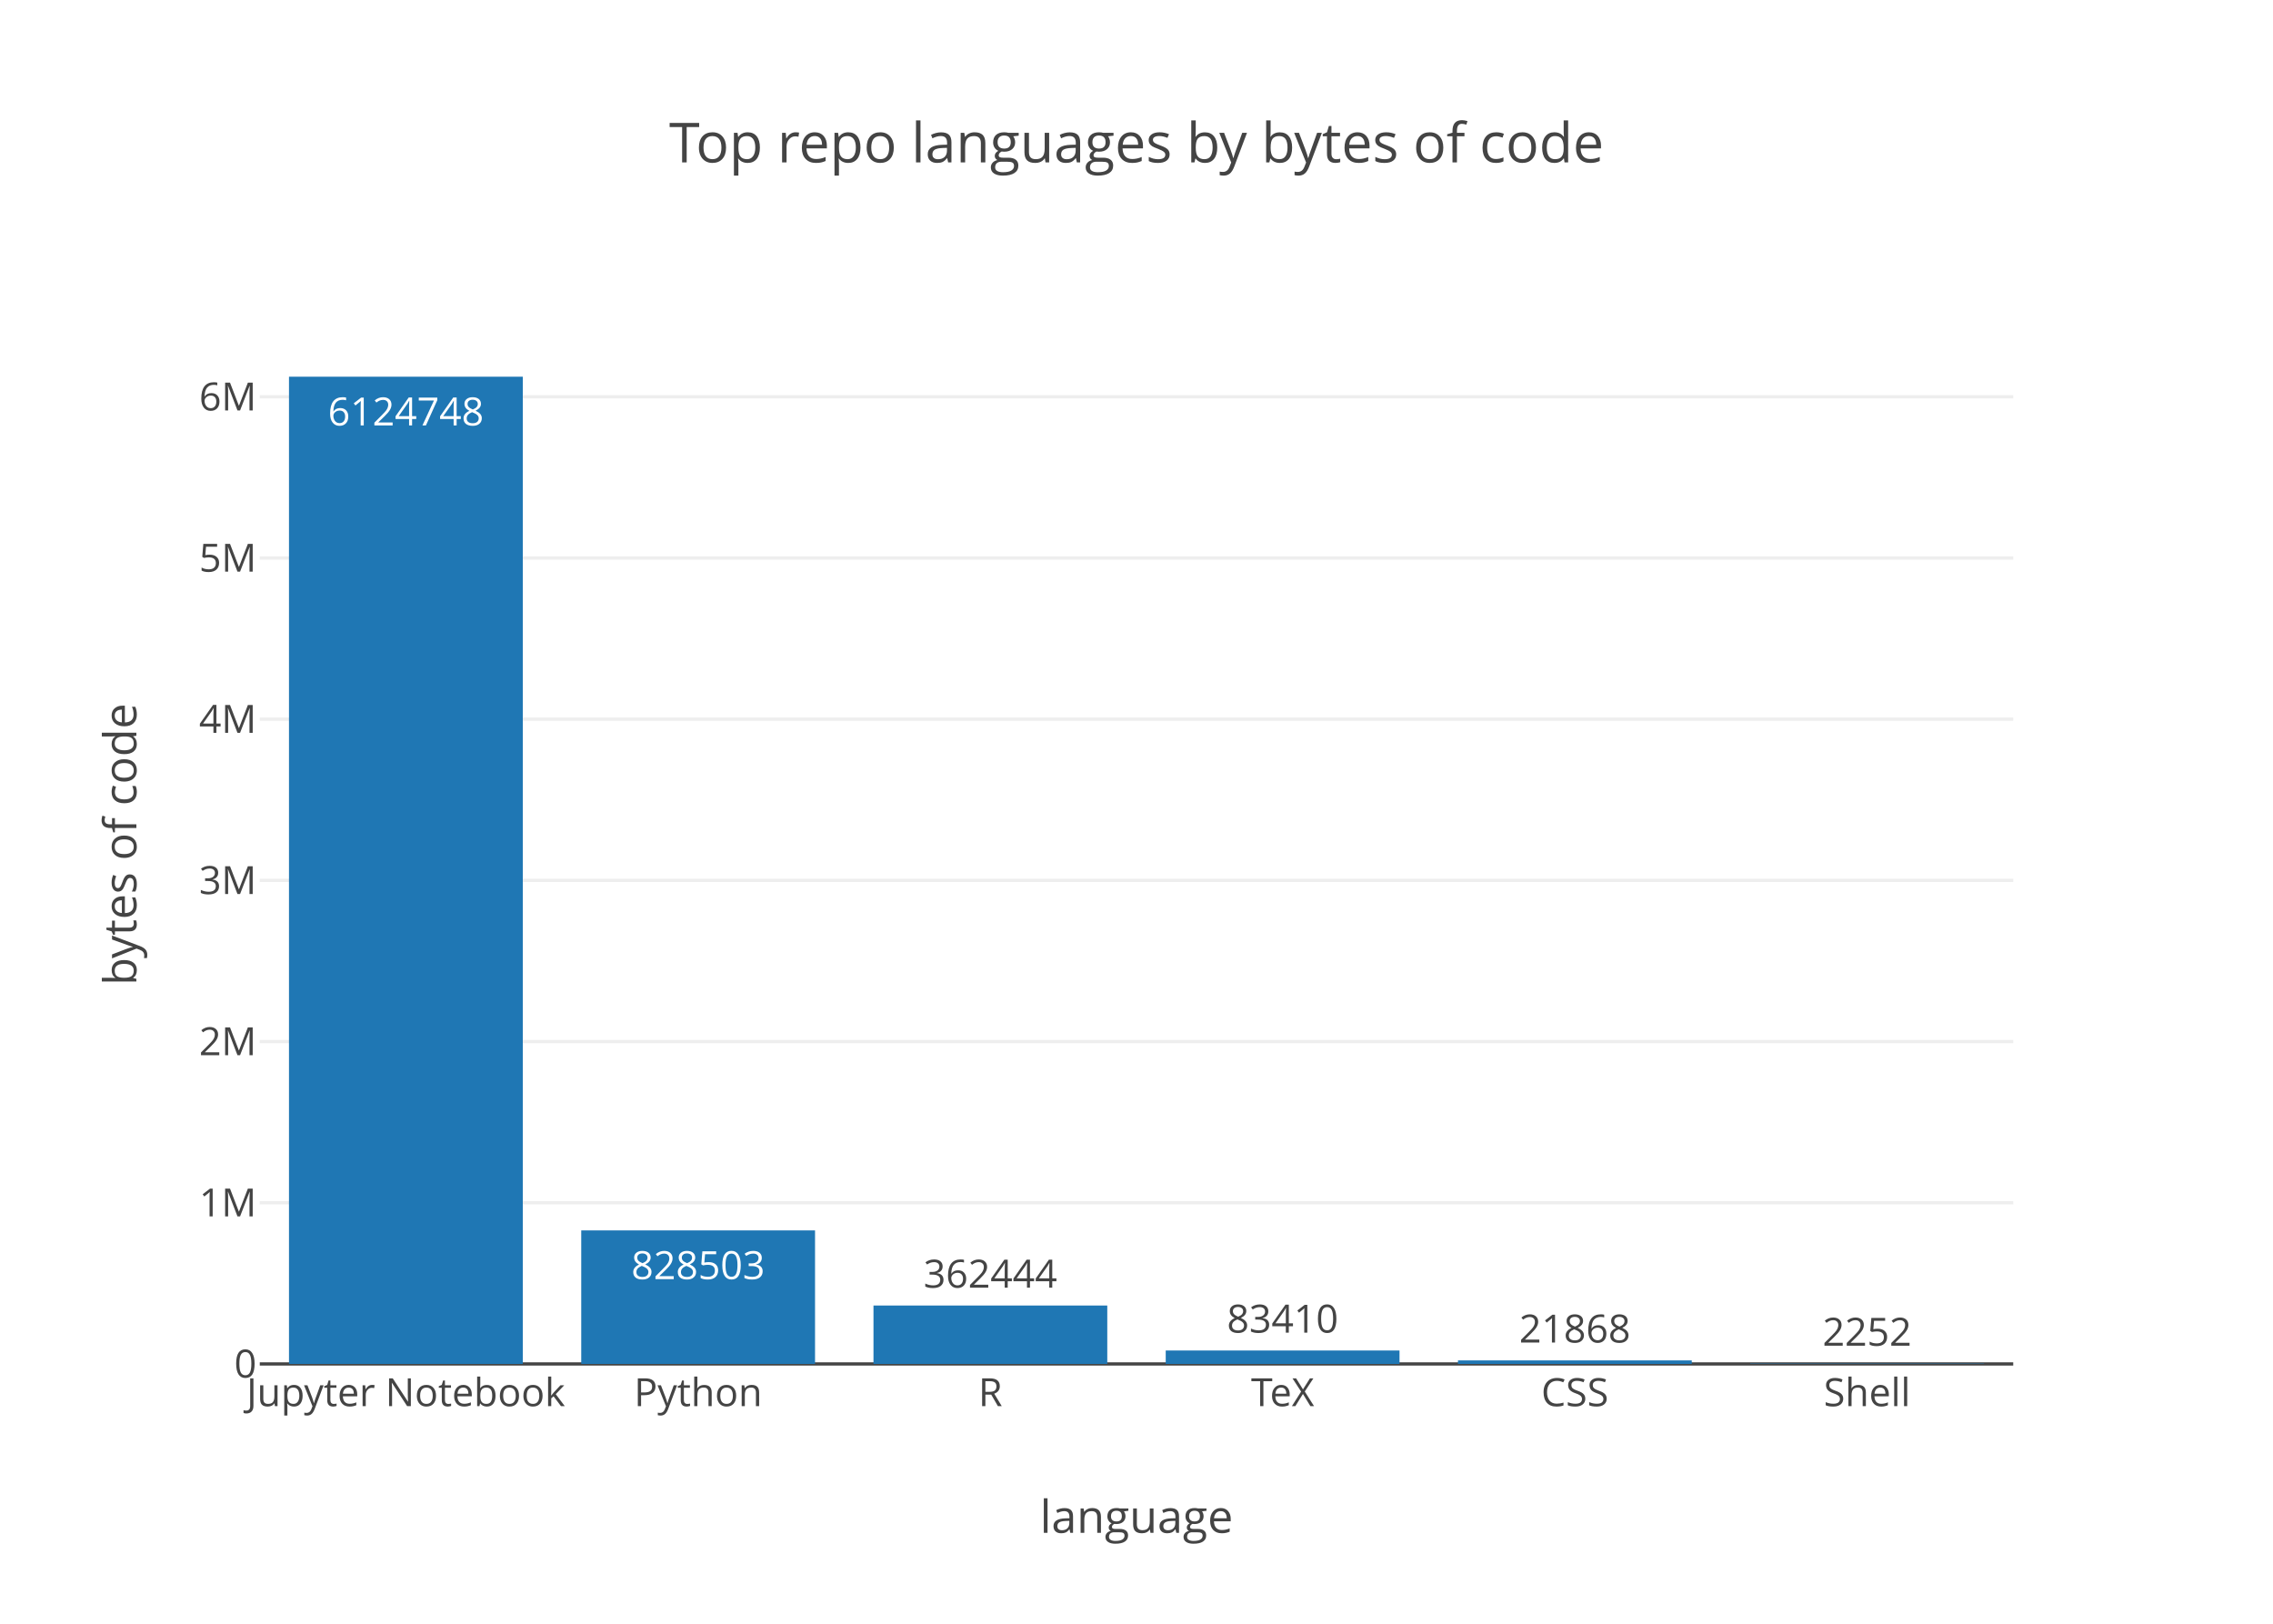
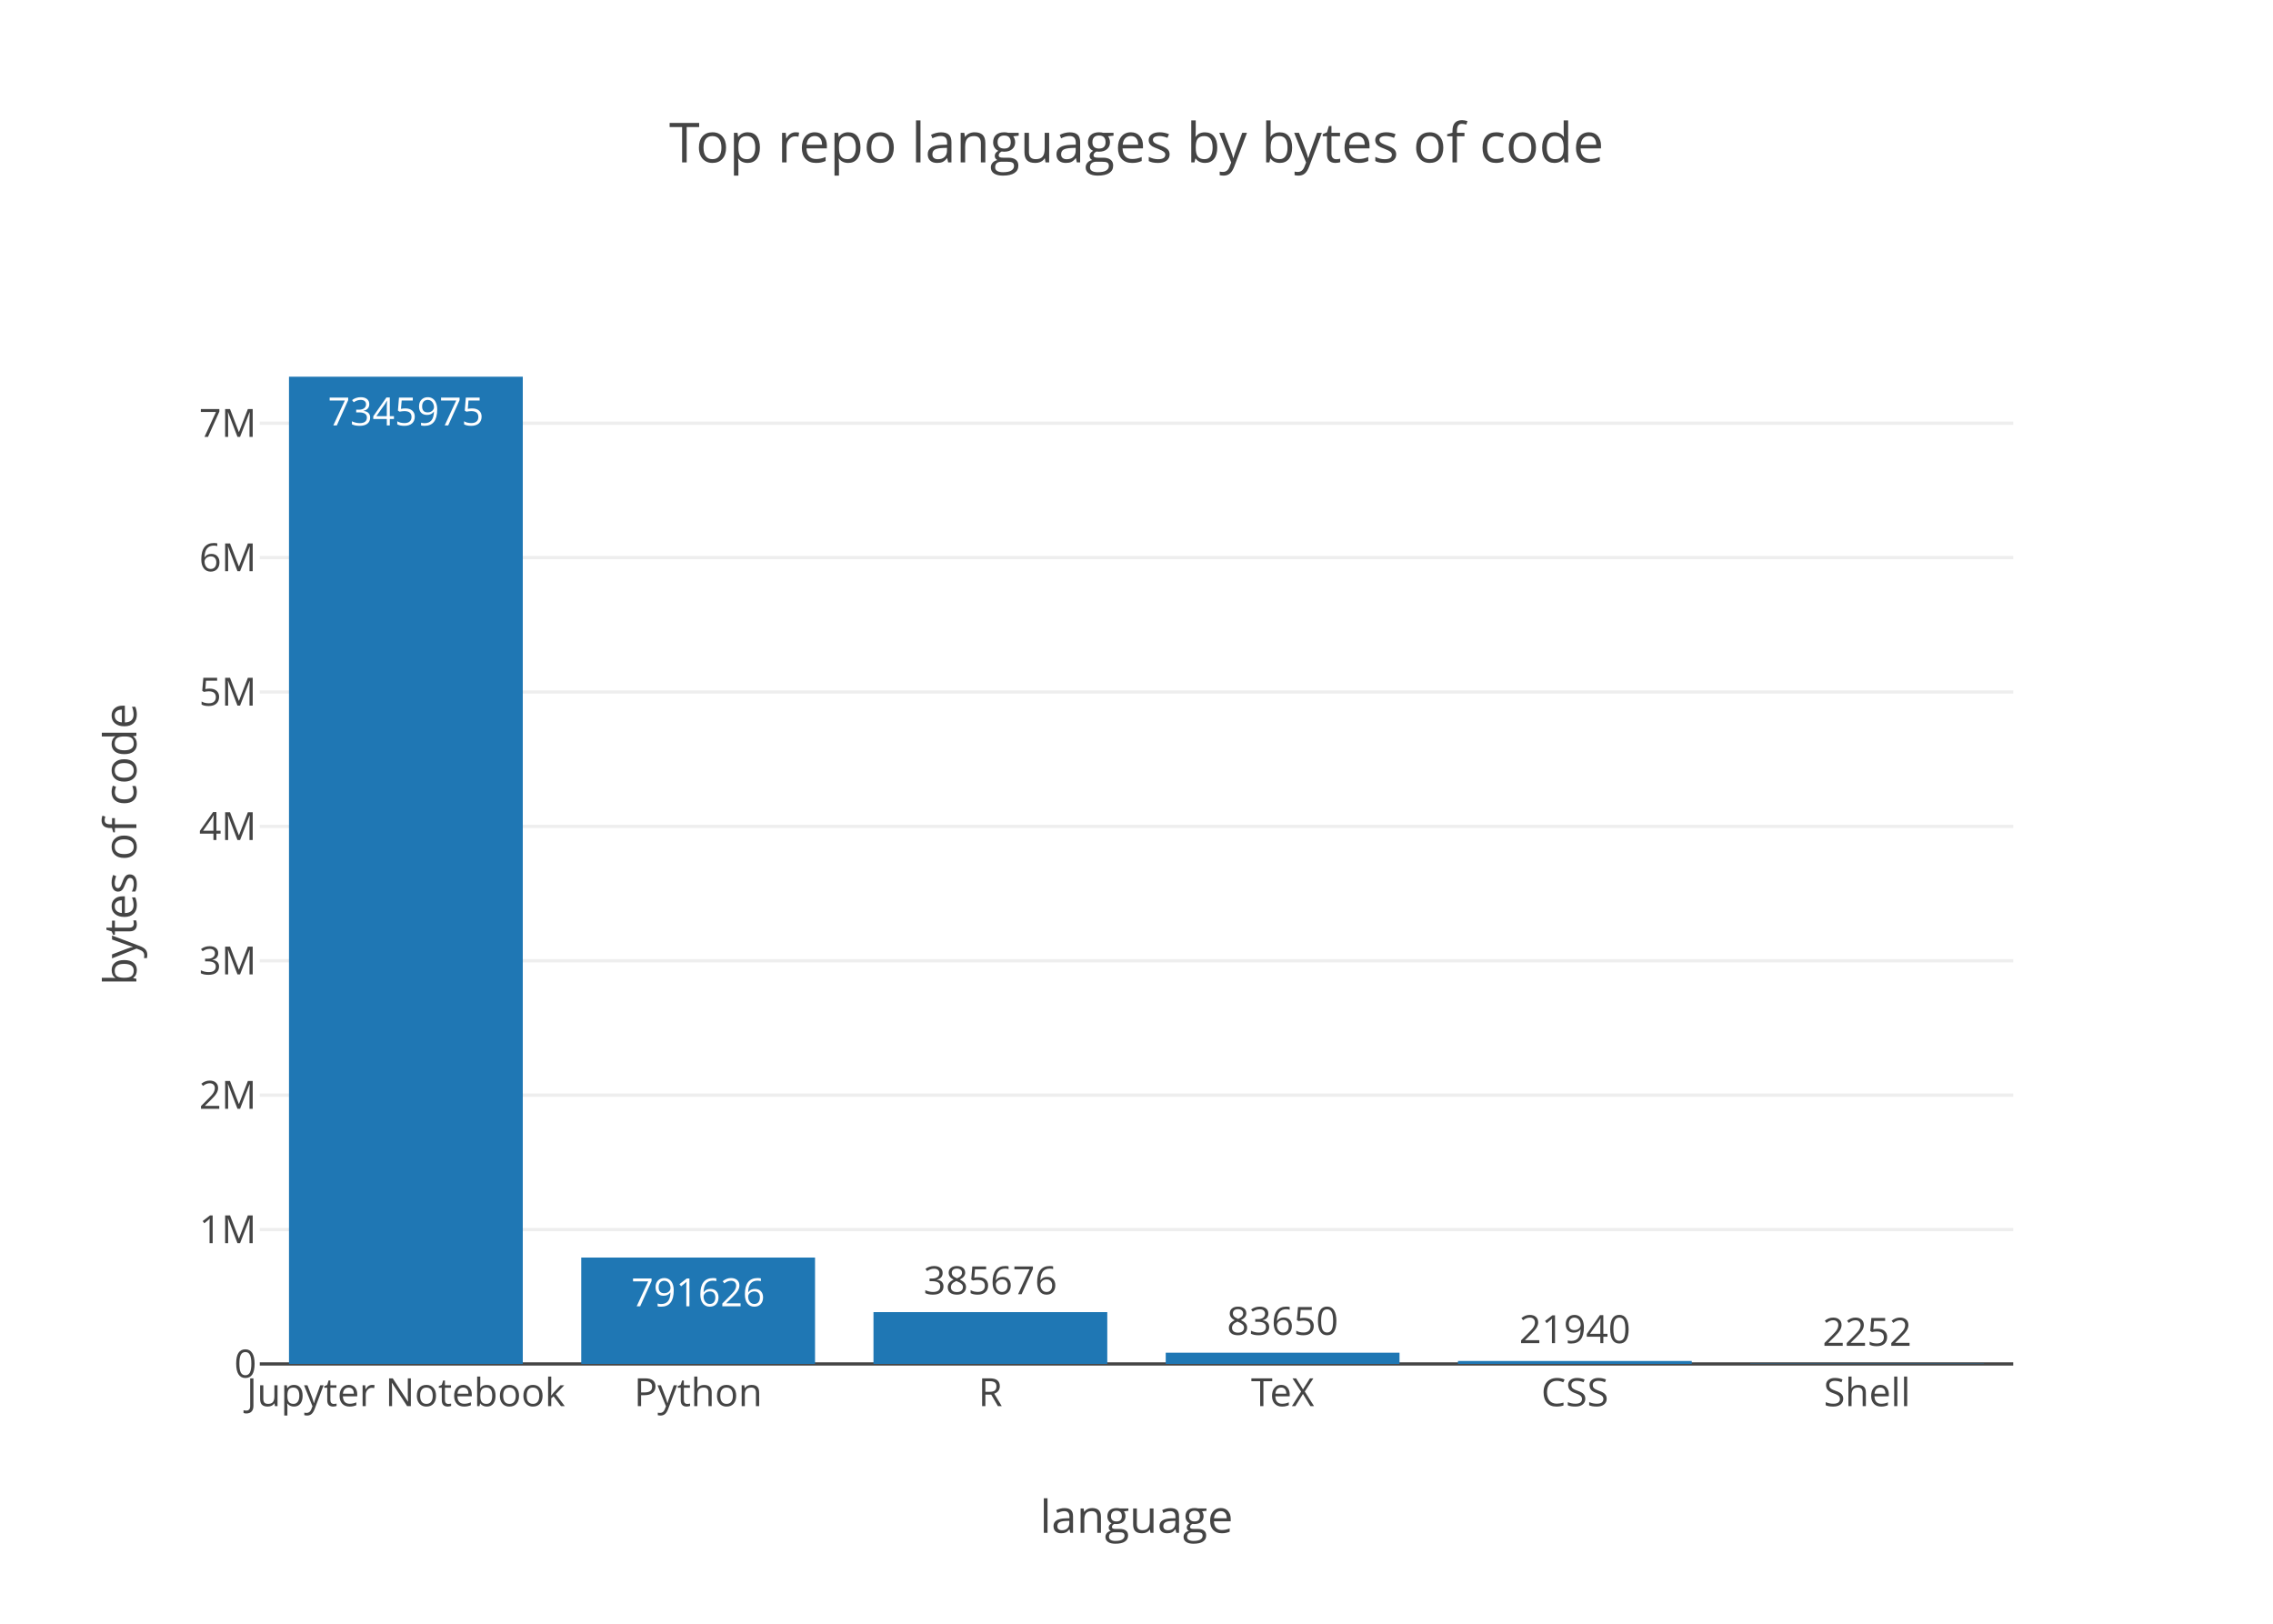
<svg xmlns="http://www.w3.org/2000/svg" class="main-svg" width="700" height="500" viewBox="0 0 700 500">
  <rect x="0" y="0" width="700" height="500" style="fill: rgb(255, 255, 255); fill-opacity: 1;" />
-   <defs id="defs-ff07d5">
+   <defs id="defs-58e293">
    <g class="clips">
-       <clipPath id="clipff07d5xyplot" class="plotclip">
+       <clipPath id="clip58e293xyplot" class="plotclip">
        <rect width="540" height="320" />
      </clipPath>
-       <clipPath class="axesclip" id="clipff07d5x">
+       <clipPath class="axesclip" id="clip58e293x">
        <rect x="80" y="0" width="540" height="500" />
      </clipPath>
-       <clipPath class="axesclip" id="clipff07d5y">
+       <clipPath class="axesclip" id="clip58e293y">
        <rect x="0" y="100" width="700" height="320" />
      </clipPath>
-       <clipPath class="axesclip" id="clipff07d5xy">
+       <clipPath class="axesclip" id="clip58e293xy">
        <rect x="80" y="100" width="540" height="320" />
      </clipPath>
    </g>
    <g class="gradients" />
  </defs>
  <g class="bglayer" />
  <g class="layer-below">
    <g class="imagelayer" />
    <g class="shapelayer" />
  </g>
  <g class="cartesianlayer">
    <g class="subplot xy">
      <g class="layer-subplot">
        <g class="shapelayer" />
        <g class="imagelayer" />
      </g>
      <g class="gridlayer">
        <g class="x" />
        <g class="y">
-           <path class="ygrid crisp" transform="translate(0,370.37)" d="M80,0h540" style="stroke: rgb(238, 238, 238); stroke-opacity: 1; stroke-width: 1px;" />
-           <path class="ygrid crisp" transform="translate(0,320.73)" d="M80,0h540" style="stroke: rgb(238, 238, 238); stroke-opacity: 1; stroke-width: 1px;" />
-           <path class="ygrid crisp" transform="translate(0,271.1)" d="M80,0h540" style="stroke: rgb(238, 238, 238); stroke-opacity: 1; stroke-width: 1px;" />
-           <path class="ygrid crisp" transform="translate(0,221.46)" d="M80,0h540" style="stroke: rgb(238, 238, 238); stroke-opacity: 1; stroke-width: 1px;" />
-           <path class="ygrid crisp" transform="translate(0,171.83)" d="M80,0h540" style="stroke: rgb(238, 238, 238); stroke-opacity: 1; stroke-width: 1px;" />
-           <path class="ygrid crisp" transform="translate(0,122.19)" d="M80,0h540" style="stroke: rgb(238, 238, 238); stroke-opacity: 1; stroke-width: 1px;" />
+           <path class="ygrid crisp" transform="translate(0,378.62)" d="M80,0h540" style="stroke: rgb(238, 238, 238); stroke-opacity: 1; stroke-width: 1px;" />
+           <path class="ygrid crisp" transform="translate(0,337.23)" d="M80,0h540" style="stroke: rgb(238, 238, 238); stroke-opacity: 1; stroke-width: 1px;" />
+           <path class="ygrid crisp" transform="translate(0,295.85)" d="M80,0h540" style="stroke: rgb(238, 238, 238); stroke-opacity: 1; stroke-width: 1px;" />
+           <path class="ygrid crisp" transform="translate(0,254.47)" d="M80,0h540" style="stroke: rgb(238, 238, 238); stroke-opacity: 1; stroke-width: 1px;" />
+           <path class="ygrid crisp" transform="translate(0,213.08)" d="M80,0h540" style="stroke: rgb(238, 238, 238); stroke-opacity: 1; stroke-width: 1px;" />
+           <path class="ygrid crisp" transform="translate(0,171.7)" d="M80,0h540" style="stroke: rgb(238, 238, 238); stroke-opacity: 1; stroke-width: 1px;" />
+           <path class="ygrid crisp" transform="translate(0,130.32)" d="M80,0h540" style="stroke: rgb(238, 238, 238); stroke-opacity: 1; stroke-width: 1px;" />
        </g>
      </g>
      <g class="zerolinelayer">
        <path class="yzl zl crisp" transform="translate(0,420)" d="M80,0h540" style="stroke: rgb(68, 68, 68); stroke-opacity: 1; stroke-width: 1px;" />
      </g>
      <path class="xlines-below" />
      <path class="ylines-below" />
      <g class="overlines-below" />
      <g class="xaxislayer-below" />
      <g class="yaxislayer-below" />
      <g class="overaxes-below" />
-       <g class="plot" transform="translate(80, 100)" clip-path="url('#clipff07d5xyplot')">
+       <g class="plot" transform="translate(80, 100)" clip-path="url('#clip58e293xyplot')">
        <g class="barlayer mlayer">
          <g class="trace bars" style="opacity: 1;">
            <g class="points">
              <g class="point">
                <path d="M9,320V16H81V320Z" style="vector-effect: non-scaling-stroke; opacity: 1; stroke-width: 0px; fill: rgb(31, 119, 180); fill-opacity: 1;" />
-                 <text class="bartext bartext-inside" transform="translate(44.99219 31)" text-anchor="middle" data-notex="1" x="0" y="0" style="font-family: 'Open Sans', verdana, arial, sans-serif; font-size: 12px; fill: rgb(255, 255, 255); fill-opacity: 1; white-space: pre;">6124748</text>
+                 <text class="bartext bartext-inside" transform="translate(44.99219 31)" text-anchor="middle" data-notex="1" x="0" y="0" style="font-family: 'Open Sans', verdana, arial, sans-serif; font-size: 12px; fill: rgb(255, 255, 255); fill-opacity: 1; white-space: pre;">7345975</text>
              </g>
              <g class="point">
-                 <path d="M99,320V278.88H171V320Z" style="vector-effect: non-scaling-stroke; opacity: 1; stroke-width: 0px; fill: rgb(31, 119, 180); fill-opacity: 1;" />
-                 <text class="bartext bartext-inside" transform="translate(134.9922 293.88)" text-anchor="middle" data-notex="1" x="0" y="0" style="font-family: 'Open Sans', verdana, arial, sans-serif; font-size: 12px; fill: rgb(255, 255, 255); fill-opacity: 1; white-space: pre;">828503</text>
+                 <path d="M99,320V287.24H171V320Z" style="vector-effect: non-scaling-stroke; opacity: 1; stroke-width: 0px; fill: rgb(31, 119, 180); fill-opacity: 1;" />
+                 <text class="bartext bartext-inside" transform="translate(134.9922 302.24)" text-anchor="middle" data-notex="1" x="0" y="0" style="font-family: 'Open Sans', verdana, arial, sans-serif; font-size: 12px; fill: rgb(255, 255, 255); fill-opacity: 1; white-space: pre;">791626</text>
              </g>
              <g class="point">
-                 <path d="M189,320V302.01H261V320Z" style="vector-effect: non-scaling-stroke; opacity: 1; stroke-width: 0px; fill: rgb(31, 119, 180); fill-opacity: 1;" />
-                 <text class="bartext bartext-outside" transform="translate(224.9922 296.51)" text-anchor="middle" data-notex="1" x="0" y="0" style="font-family: 'Open Sans', verdana, arial, sans-serif; font-size: 12px; fill: rgb(68, 68, 68); fill-opacity: 1; white-space: pre;">362444</text>
+                 <path d="M189,320V304.04H261V320Z" style="vector-effect: non-scaling-stroke; opacity: 1; stroke-width: 0px; fill: rgb(31, 119, 180); fill-opacity: 1;" />
+                 <text class="bartext bartext-outside" transform="translate(224.9922 298.54)" text-anchor="middle" data-notex="1" x="0" y="0" style="font-family: 'Open Sans', verdana, arial, sans-serif; font-size: 12px; fill: rgb(68, 68, 68); fill-opacity: 1; white-space: pre;">385676</text>
              </g>
              <g class="point">
-                 <path d="M279,320V315.86H351V320Z" style="vector-effect: non-scaling-stroke; opacity: 1; stroke-width: 0px; fill: rgb(31, 119, 180); fill-opacity: 1;" />
-                 <text class="bartext bartext-outside" transform="translate(314.9922 310.36)" text-anchor="middle" data-notex="1" x="0" y="0" style="font-family: 'Open Sans', verdana, arial, sans-serif; font-size: 12px; fill: rgb(68, 68, 68); fill-opacity: 1; white-space: pre;">83410</text>
+                 <path d="M279,320V316.54H351V320Z" style="vector-effect: non-scaling-stroke; opacity: 1; stroke-width: 0px; fill: rgb(31, 119, 180); fill-opacity: 1;" />
+                 <text class="bartext bartext-outside" transform="translate(314.9922 311.04)" text-anchor="middle" data-notex="1" x="0" y="0" style="font-family: 'Open Sans', verdana, arial, sans-serif; font-size: 12px; fill: rgb(68, 68, 68); fill-opacity: 1; white-space: pre;">83650</text>
              </g>
              <g class="point">
-                 <path d="M369,320V318.91H441V320Z" style="vector-effect: non-scaling-stroke; opacity: 1; stroke-width: 0px; fill: rgb(31, 119, 180); fill-opacity: 1;" />
-                 <text class="bartext bartext-outside" transform="translate(404.9922 313.41)" text-anchor="middle" data-notex="1" x="0" y="0" style="font-family: 'Open Sans', verdana, arial, sans-serif; font-size: 12px; fill: rgb(68, 68, 68); fill-opacity: 1; white-space: pre;">21868</text>
+                 <path d="M369,320V319.09H441V320Z" style="vector-effect: non-scaling-stroke; opacity: 1; stroke-width: 0px; fill: rgb(31, 119, 180); fill-opacity: 1;" />
+                 <text class="bartext bartext-outside" transform="translate(404.9922 313.59)" text-anchor="middle" data-notex="1" x="0" y="0" style="font-family: 'Open Sans', verdana, arial, sans-serif; font-size: 12px; fill: rgb(68, 68, 68); fill-opacity: 1; white-space: pre;">21940</text>
              </g>
              <g class="point">
-                 <path d="M459,320V319.89H531V320Z" style="vector-effect: non-scaling-stroke; opacity: 1; stroke-width: 0px; fill: rgb(31, 119, 180); fill-opacity: 1;" />
-                 <text class="bartext bartext-outside" transform="translate(494.9922 314.39)" text-anchor="middle" data-notex="1" x="0" y="0" style="font-family: 'Open Sans', verdana, arial, sans-serif; font-size: 12px; fill: rgb(68, 68, 68); fill-opacity: 1; white-space: pre;">2252</text>
+                 <path d="M459,320V319.91H531V320Z" style="vector-effect: non-scaling-stroke; opacity: 1; stroke-width: 0px; fill: rgb(31, 119, 180); fill-opacity: 1;" />
+                 <text class="bartext bartext-outside" transform="translate(494.9922 314.41)" text-anchor="middle" data-notex="1" x="0" y="0" style="font-family: 'Open Sans', verdana, arial, sans-serif; font-size: 12px; fill: rgb(68, 68, 68); fill-opacity: 1; white-space: pre;">2252</text>
              </g>
            </g>
          </g>
        </g>
      </g>
      <g class="overplot" />
      <path class="xlines-above crisp" d="M0,0" style="fill: none;" />
      <path class="ylines-above crisp" d="M0,0" style="fill: none;" />
      <g class="overlines-above" />
      <g class="xaxislayer-above">
        <g class="xtick">
          <text text-anchor="middle" x="0" y="433" transform="translate(125,0)" style="font-family: 'Open Sans', verdana, arial, sans-serif; font-size: 12px; fill: rgb(68, 68, 68); fill-opacity: 1; white-space: pre;">Jupyter Notebook</text>
        </g>
        <g class="xtick">
          <text text-anchor="middle" x="0" y="433" transform="translate(215,0)" style="font-family: 'Open Sans', verdana, arial, sans-serif; font-size: 12px; fill: rgb(68, 68, 68); fill-opacity: 1; white-space: pre;">Python</text>
        </g>
        <g class="xtick">
          <text text-anchor="middle" x="0" y="433" transform="translate(305,0)" style="font-family: 'Open Sans', verdana, arial, sans-serif; font-size: 12px; fill: rgb(68, 68, 68); fill-opacity: 1; white-space: pre;">R</text>
        </g>
        <g class="xtick">
          <text text-anchor="middle" x="0" y="433" transform="translate(395,0)" style="font-family: 'Open Sans', verdana, arial, sans-serif; font-size: 12px; fill: rgb(68, 68, 68); fill-opacity: 1; white-space: pre;">TeX</text>
        </g>
        <g class="xtick">
          <text text-anchor="middle" x="0" y="433" transform="translate(485,0)" style="font-family: 'Open Sans', verdana, arial, sans-serif; font-size: 12px; fill: rgb(68, 68, 68); fill-opacity: 1; white-space: pre;">CSS</text>
        </g>
        <g class="xtick">
          <text text-anchor="middle" x="0" y="433" transform="translate(575,0)" style="font-family: 'Open Sans', verdana, arial, sans-serif; font-size: 12px; fill: rgb(68, 68, 68); fill-opacity: 1; white-space: pre;">Shell</text>
        </g>
      </g>
      <g class="yaxislayer-above">
        <g class="ytick">
          <text text-anchor="end" x="79" y="4.2" transform="translate(0,420)" style="font-family: 'Open Sans', verdana, arial, sans-serif; font-size: 12px; fill: rgb(68, 68, 68); fill-opacity: 1; white-space: pre;">0</text>
        </g>
        <g class="ytick">
-           <text text-anchor="end" x="79" y="4.2" transform="translate(0,370.37)" style="font-family: 'Open Sans', verdana, arial, sans-serif; font-size: 12px; fill: rgb(68, 68, 68); fill-opacity: 1; white-space: pre;">1M</text>
+           <text text-anchor="end" x="79" y="4.2" transform="translate(0,378.62)" style="font-family: 'Open Sans', verdana, arial, sans-serif; font-size: 12px; fill: rgb(68, 68, 68); fill-opacity: 1; white-space: pre;">1M</text>
        </g>
        <g class="ytick">
-           <text text-anchor="end" x="79" y="4.2" transform="translate(0,320.73)" style="font-family: 'Open Sans', verdana, arial, sans-serif; font-size: 12px; fill: rgb(68, 68, 68); fill-opacity: 1; white-space: pre;">2M</text>
+           <text text-anchor="end" x="79" y="4.2" transform="translate(0,337.23)" style="font-family: 'Open Sans', verdana, arial, sans-serif; font-size: 12px; fill: rgb(68, 68, 68); fill-opacity: 1; white-space: pre;">2M</text>
        </g>
        <g class="ytick">
-           <text text-anchor="end" x="79" y="4.2" transform="translate(0,271.1)" style="font-family: 'Open Sans', verdana, arial, sans-serif; font-size: 12px; fill: rgb(68, 68, 68); fill-opacity: 1; white-space: pre;">3M</text>
+           <text text-anchor="end" x="79" y="4.2" transform="translate(0,295.85)" style="font-family: 'Open Sans', verdana, arial, sans-serif; font-size: 12px; fill: rgb(68, 68, 68); fill-opacity: 1; white-space: pre;">3M</text>
        </g>
        <g class="ytick">
-           <text text-anchor="end" x="79" y="4.2" transform="translate(0,221.46)" style="font-family: 'Open Sans', verdana, arial, sans-serif; font-size: 12px; fill: rgb(68, 68, 68); fill-opacity: 1; white-space: pre;">4M</text>
+           <text text-anchor="end" x="79" y="4.2" transform="translate(0,254.47)" style="font-family: 'Open Sans', verdana, arial, sans-serif; font-size: 12px; fill: rgb(68, 68, 68); fill-opacity: 1; white-space: pre;">4M</text>
        </g>
        <g class="ytick">
-           <text text-anchor="end" x="79" y="4.2" transform="translate(0,171.83)" style="font-family: 'Open Sans', verdana, arial, sans-serif; font-size: 12px; fill: rgb(68, 68, 68); fill-opacity: 1; white-space: pre;">5M</text>
+           <text text-anchor="end" x="79" y="4.2" transform="translate(0,213.08)" style="font-family: 'Open Sans', verdana, arial, sans-serif; font-size: 12px; fill: rgb(68, 68, 68); fill-opacity: 1; white-space: pre;">5M</text>
        </g>
        <g class="ytick">
-           <text text-anchor="end" x="79" y="4.2" transform="translate(0,122.19)" style="font-family: 'Open Sans', verdana, arial, sans-serif; font-size: 12px; fill: rgb(68, 68, 68); fill-opacity: 1; white-space: pre;">6M</text>
+           <text text-anchor="end" x="79" y="4.2" transform="translate(0,171.7)" style="font-family: 'Open Sans', verdana, arial, sans-serif; font-size: 12px; fill: rgb(68, 68, 68); fill-opacity: 1; white-space: pre;">6M</text>
+         </g>
+         <g class="ytick">
+           <text text-anchor="end" x="79" y="4.2" transform="translate(0,130.32)" style="font-family: 'Open Sans', verdana, arial, sans-serif; font-size: 12px; fill: rgb(68, 68, 68); fill-opacity: 1; white-space: pre;">7M</text>
        </g>
      </g>
      <g class="overaxes-above" />
    </g>
  </g>
  <g class="polarlayer" />
  <g class="ternarylayer" />
  <g class="geolayer" />
  <g class="pielayer" />
  <g class="sunburstlayer" />
  <g class="glimages" />
-   <defs id="topdefs-ff07d5">
+   <defs id="topdefs-58e293">
    <g class="clips" />
  </defs>
  <g class="layer-above">
    <g class="imagelayer" />
    <g class="shapelayer" />
  </g>
  <g class="infolayer">
    <g class="g-gtitle">
      <text class="gtitle" x="350" y="50" text-anchor="middle" dy="0em" style="font-family: 'Open Sans', verdana, arial, sans-serif; font-size: 17px; fill: rgb(68, 68, 68); opacity: 1; font-weight: normal; white-space: pre;">Top repo languages by bytes of code</text>
    </g>
    <g class="g-xtitle">
      <text class="xtitle" x="350" y="472" text-anchor="middle" style="font-family: 'Open Sans', verdana, arial, sans-serif; font-size: 14px; fill: rgb(68, 68, 68); opacity: 1; font-weight: normal; white-space: pre;">language</text>
    </g>
    <g class="g-ytitle">
      <text class="ytitle" transform="rotate(-90,42,260)" x="42" y="260" text-anchor="middle" style="font-family: 'Open Sans', verdana, arial, sans-serif; font-size: 14px; fill: rgb(68, 68, 68); opacity: 1; font-weight: normal; white-space: pre;">bytes of code</text>
    </g>
  </g>
</svg>
